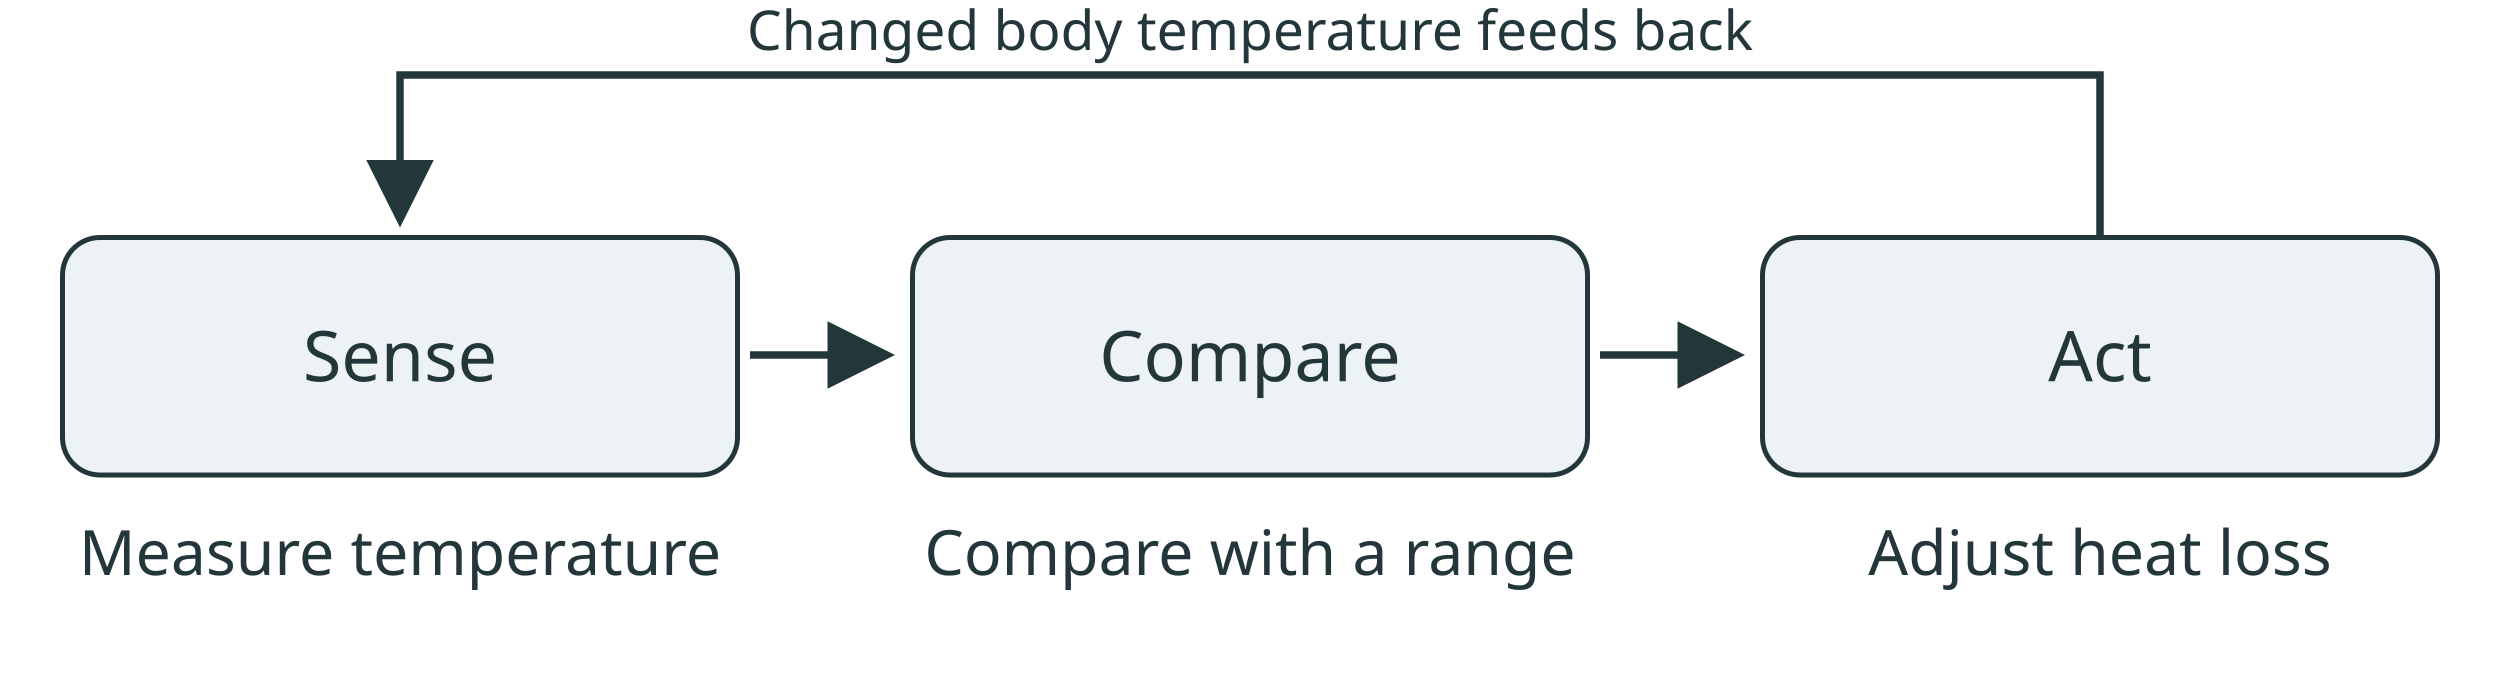
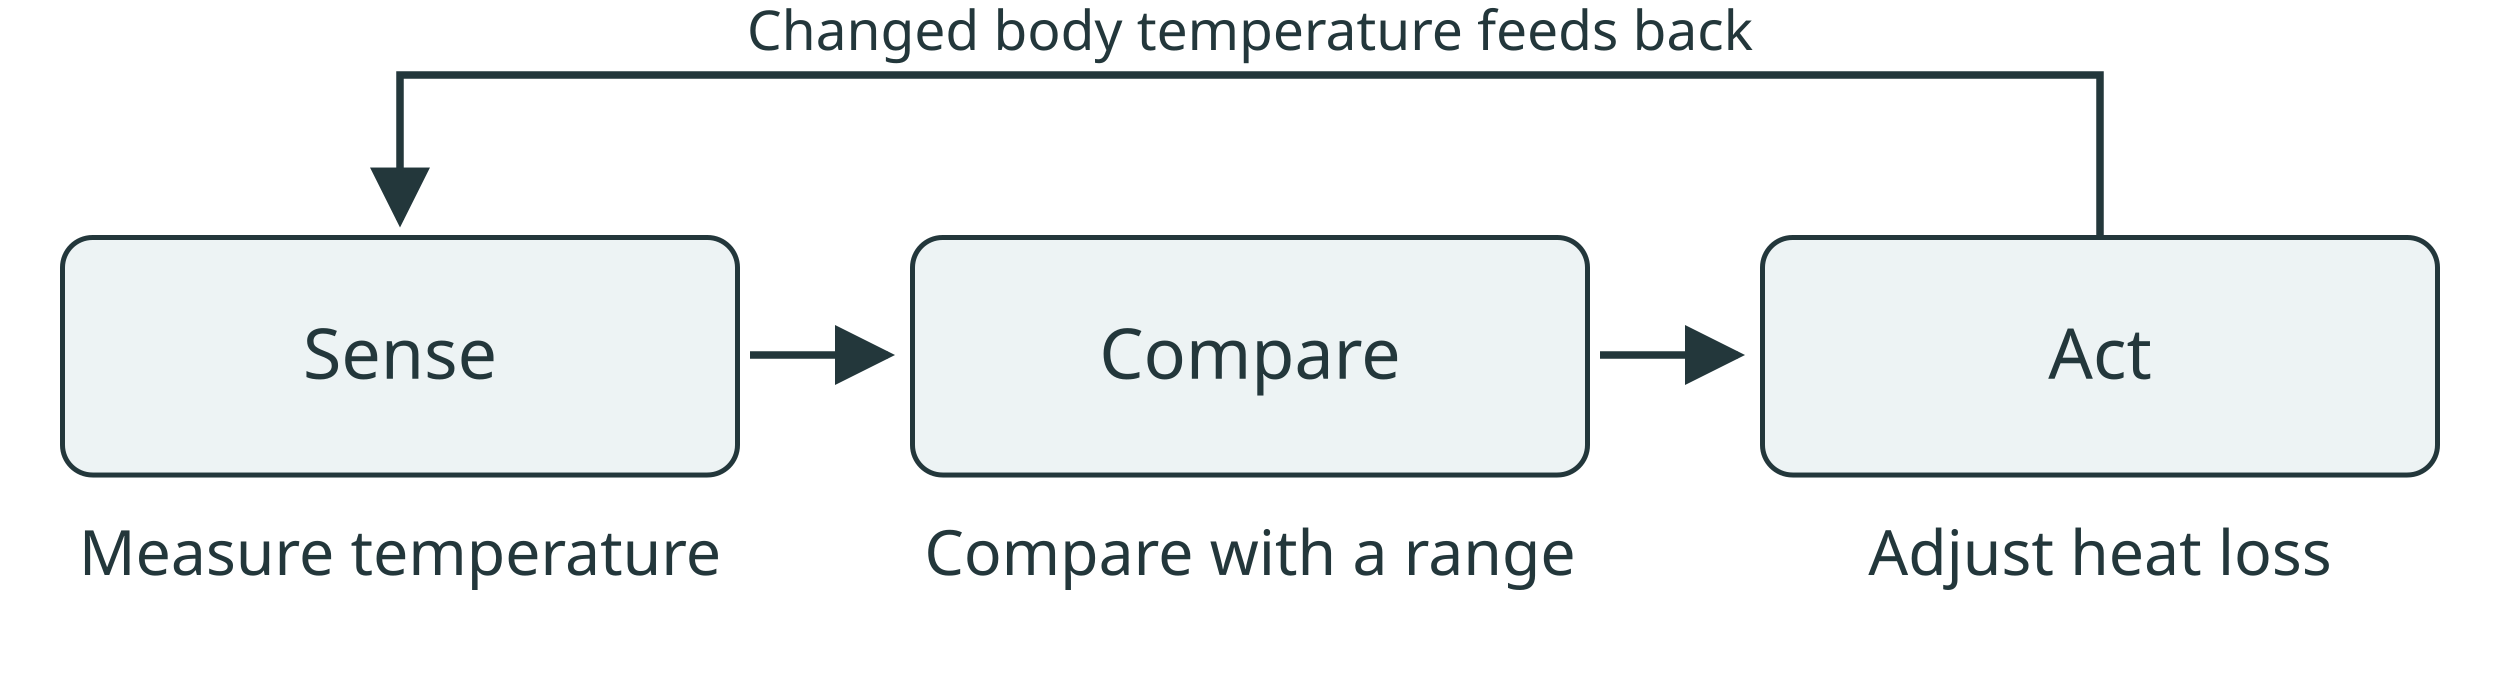
<svg xmlns="http://www.w3.org/2000/svg" viewBox="0 0 1000 275">
  <defs>
-     <marker id="arrow" markerWidth="9" markerHeight="9" refX="8" refY="4.5" orient="auto">
-       <path d="M0 0 L9 4.5 L0 9 Z" fill="#23373b" />
+     <marker id="arrow" markerWidth="8" markerHeight="8" refX="7" refY="4" orient="auto">
+       <path d="M0 0 L8 4 L0 8 Z" fill="#23373b" />
+     </marker>
+     <marker id="arrow-accent" markerWidth="8" markerHeight="8" refX="7" refY="4" orient="auto">
+       <path d="M0 0 L8 4 L0 8 Z" fill="#eb811b" />
    </marker>
  </defs>
  <g font-family="Fira Sans, sans-serif">
-     <rect x="25" y="95" width="270" height="95" rx="15" fill="#edf3f4" stroke="#23373b" stroke-width="2" />
-     <text x="160.0" y="152.5" font-size="28" text-anchor="middle" fill="#23373b">Sense</text>
-     <rect x="365" y="95" width="270" height="95" rx="15" fill="#edf3f4" stroke="#23373b" stroke-width="2" />
-     <text x="500.0" y="152.5" font-size="28" text-anchor="middle" fill="#23373b">Compare</text>
-     <rect x="705" y="95" width="270" height="95" rx="15" fill="#edf3f4" stroke="#23373b" stroke-width="2" />
-     <text x="840.0" y="152.5" font-size="28" text-anchor="middle" fill="#23373b">Act</text>
+     <rect x="25" y="95" width="270" height="95" rx="12" fill="#edf3f4" stroke="#23373b" stroke-width="2" />
+     <text x="160.0" y="151.5" font-size="28" text-anchor="middle" fill="#23373b">Sense</text>
+     <rect x="365" y="95" width="270" height="95" rx="12" fill="#edf3f4" stroke="#23373b" stroke-width="2" />
+     <text x="500.0" y="151.5" font-size="28" text-anchor="middle" fill="#23373b">Compare</text>
+     <rect x="705" y="95" width="270" height="95" rx="12" fill="#edf3f4" stroke="#23373b" stroke-width="2" />
+     <text x="840.0" y="151.5" font-size="28" text-anchor="middle" fill="#23373b">Act</text>
    <text x="160" y="152" font-size="26" text-anchor="middle" fill="#23373b" />
    <path d="M300 142 L355 142" fill="none" stroke="#23373b" stroke-width="3" marker-end="url(#arrow)" />
    <path d="M640 142 L695 142" fill="none" stroke="#23373b" stroke-width="3" marker-end="url(#arrow)" />
    <text x="160" y="230" font-size="25" text-anchor="middle" fill="#23373b">Measure temperature</text>
    <text x="500" y="230" font-size="25" text-anchor="middle" fill="#23373b">Compare with a range</text>
    <text x="840" y="230" font-size="25" text-anchor="middle" fill="#23373b">Adjust heat loss</text>
    <path d="M840 95 L840 30 L160 30 L160 88" fill="none" stroke="#23373b" stroke-width="3" marker-end="url(#arrow)" />
    <text x="500" y="20" font-size="22" text-anchor="middle" fill="#23373b">Changed body temperature feeds back</text>
  </g>
</svg>
